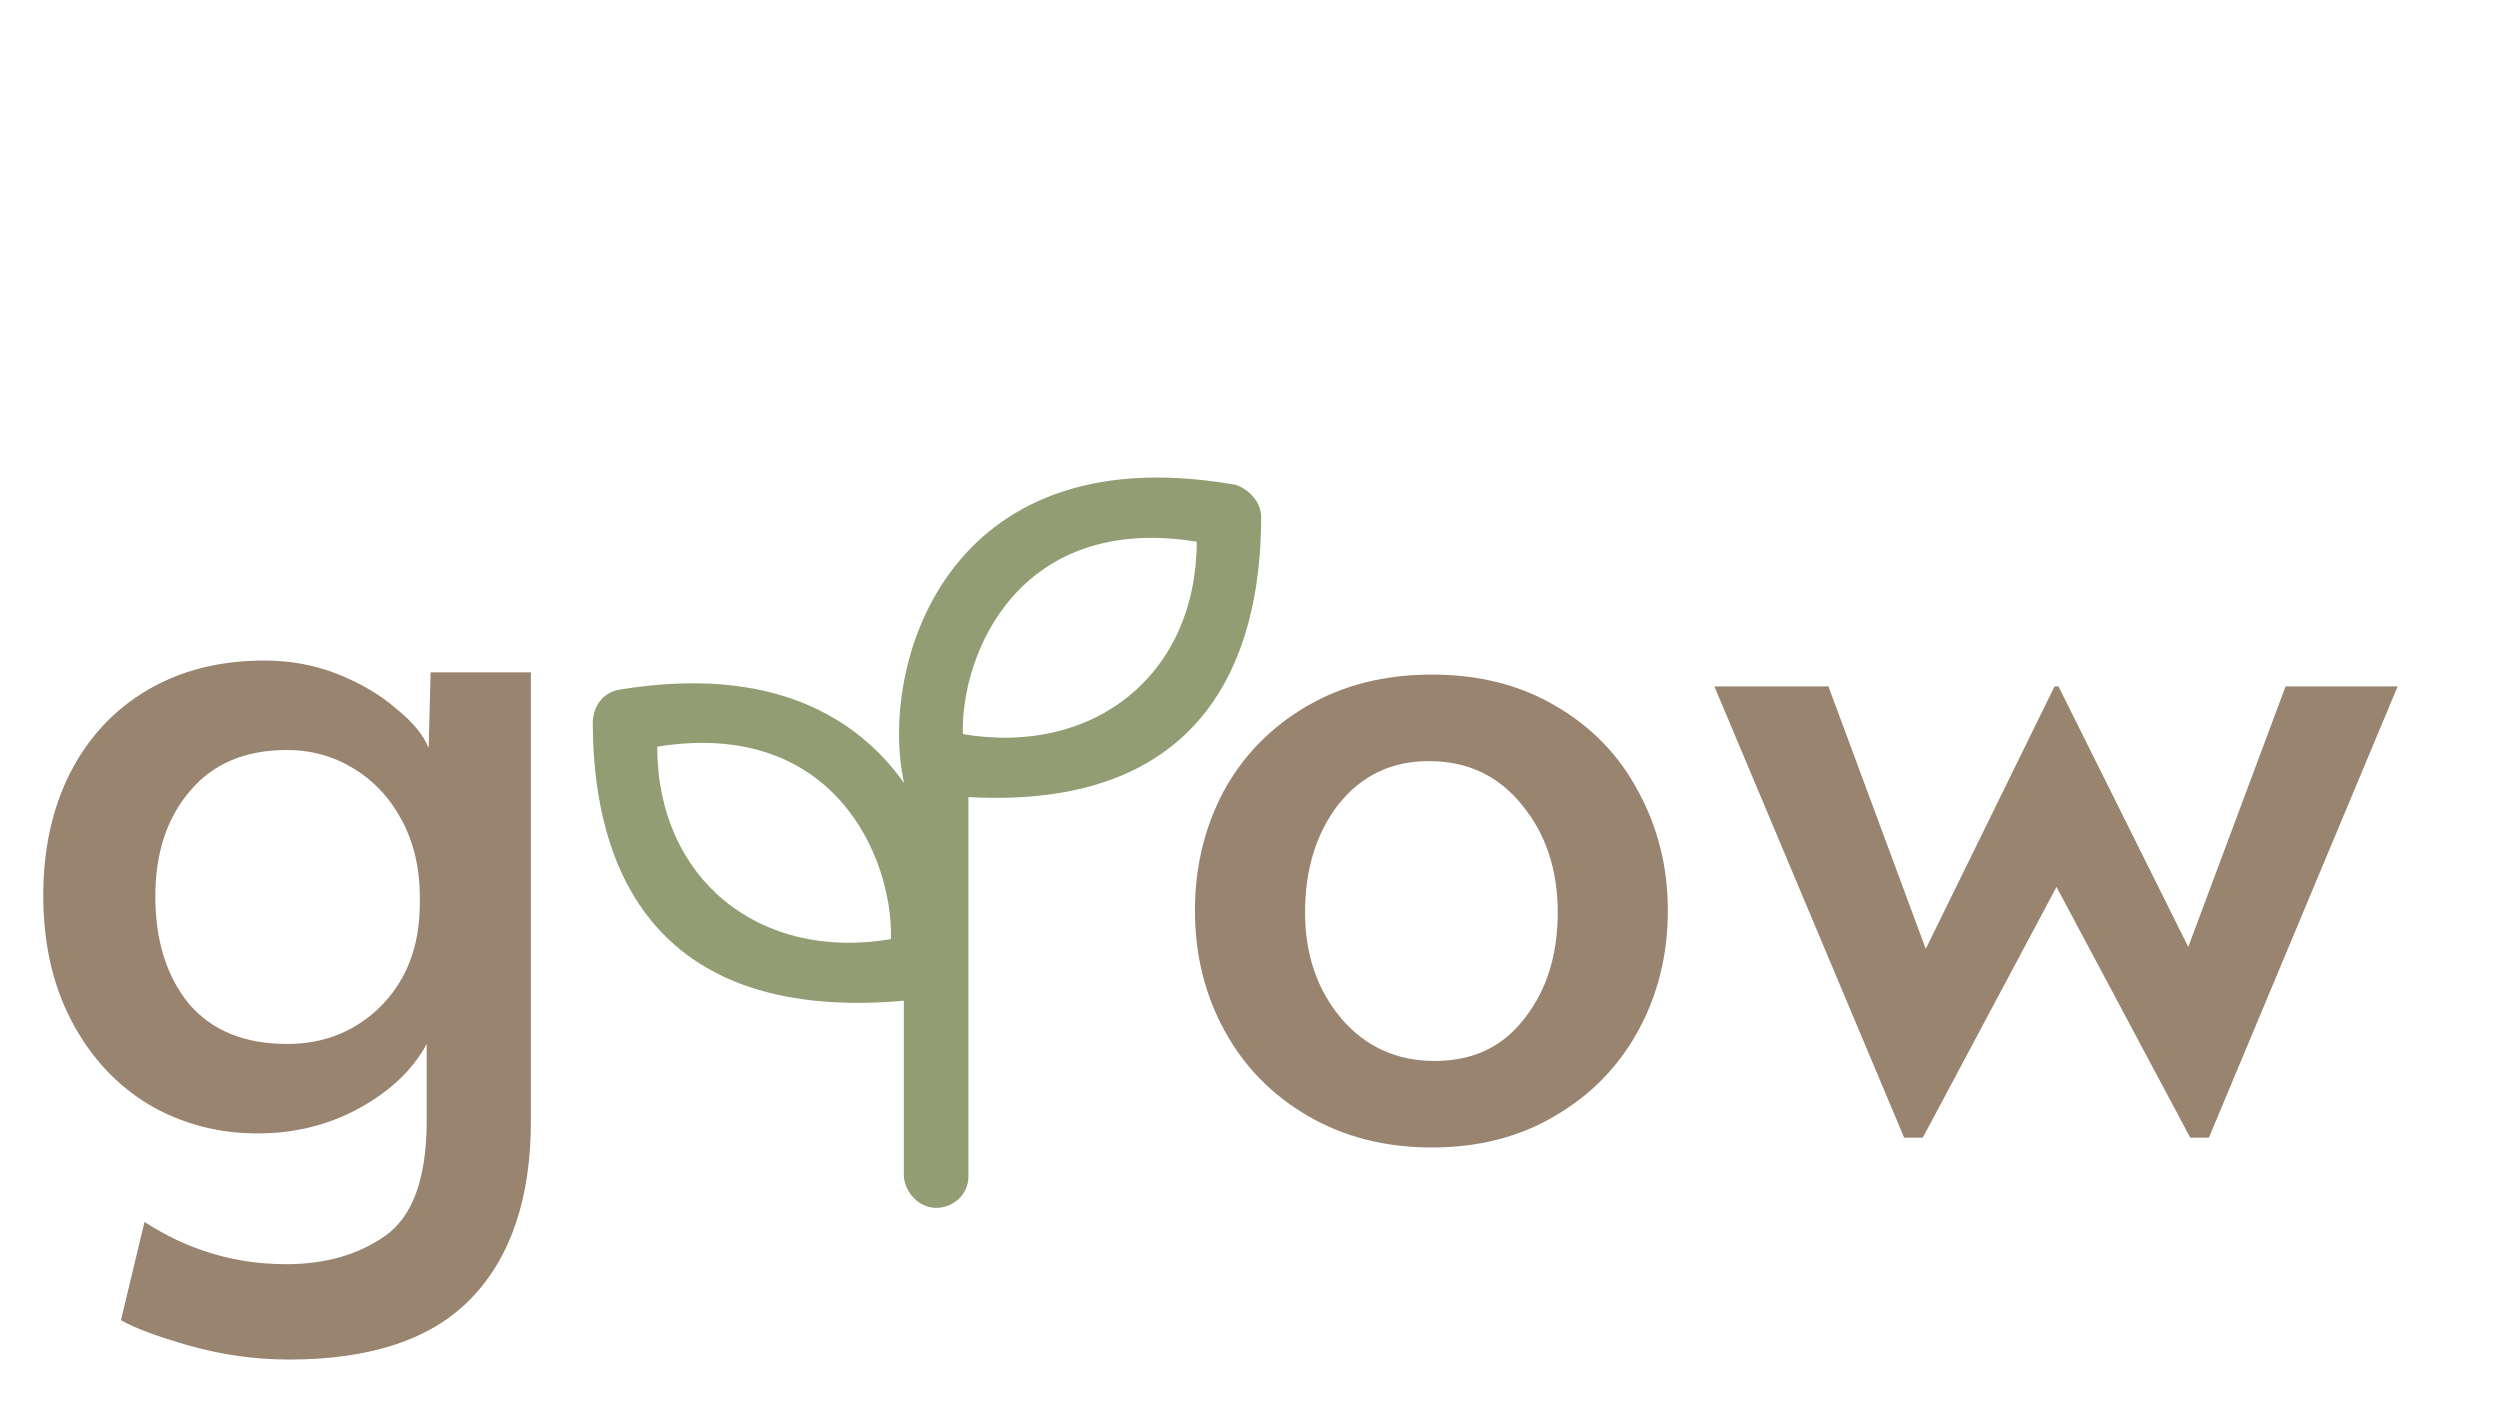
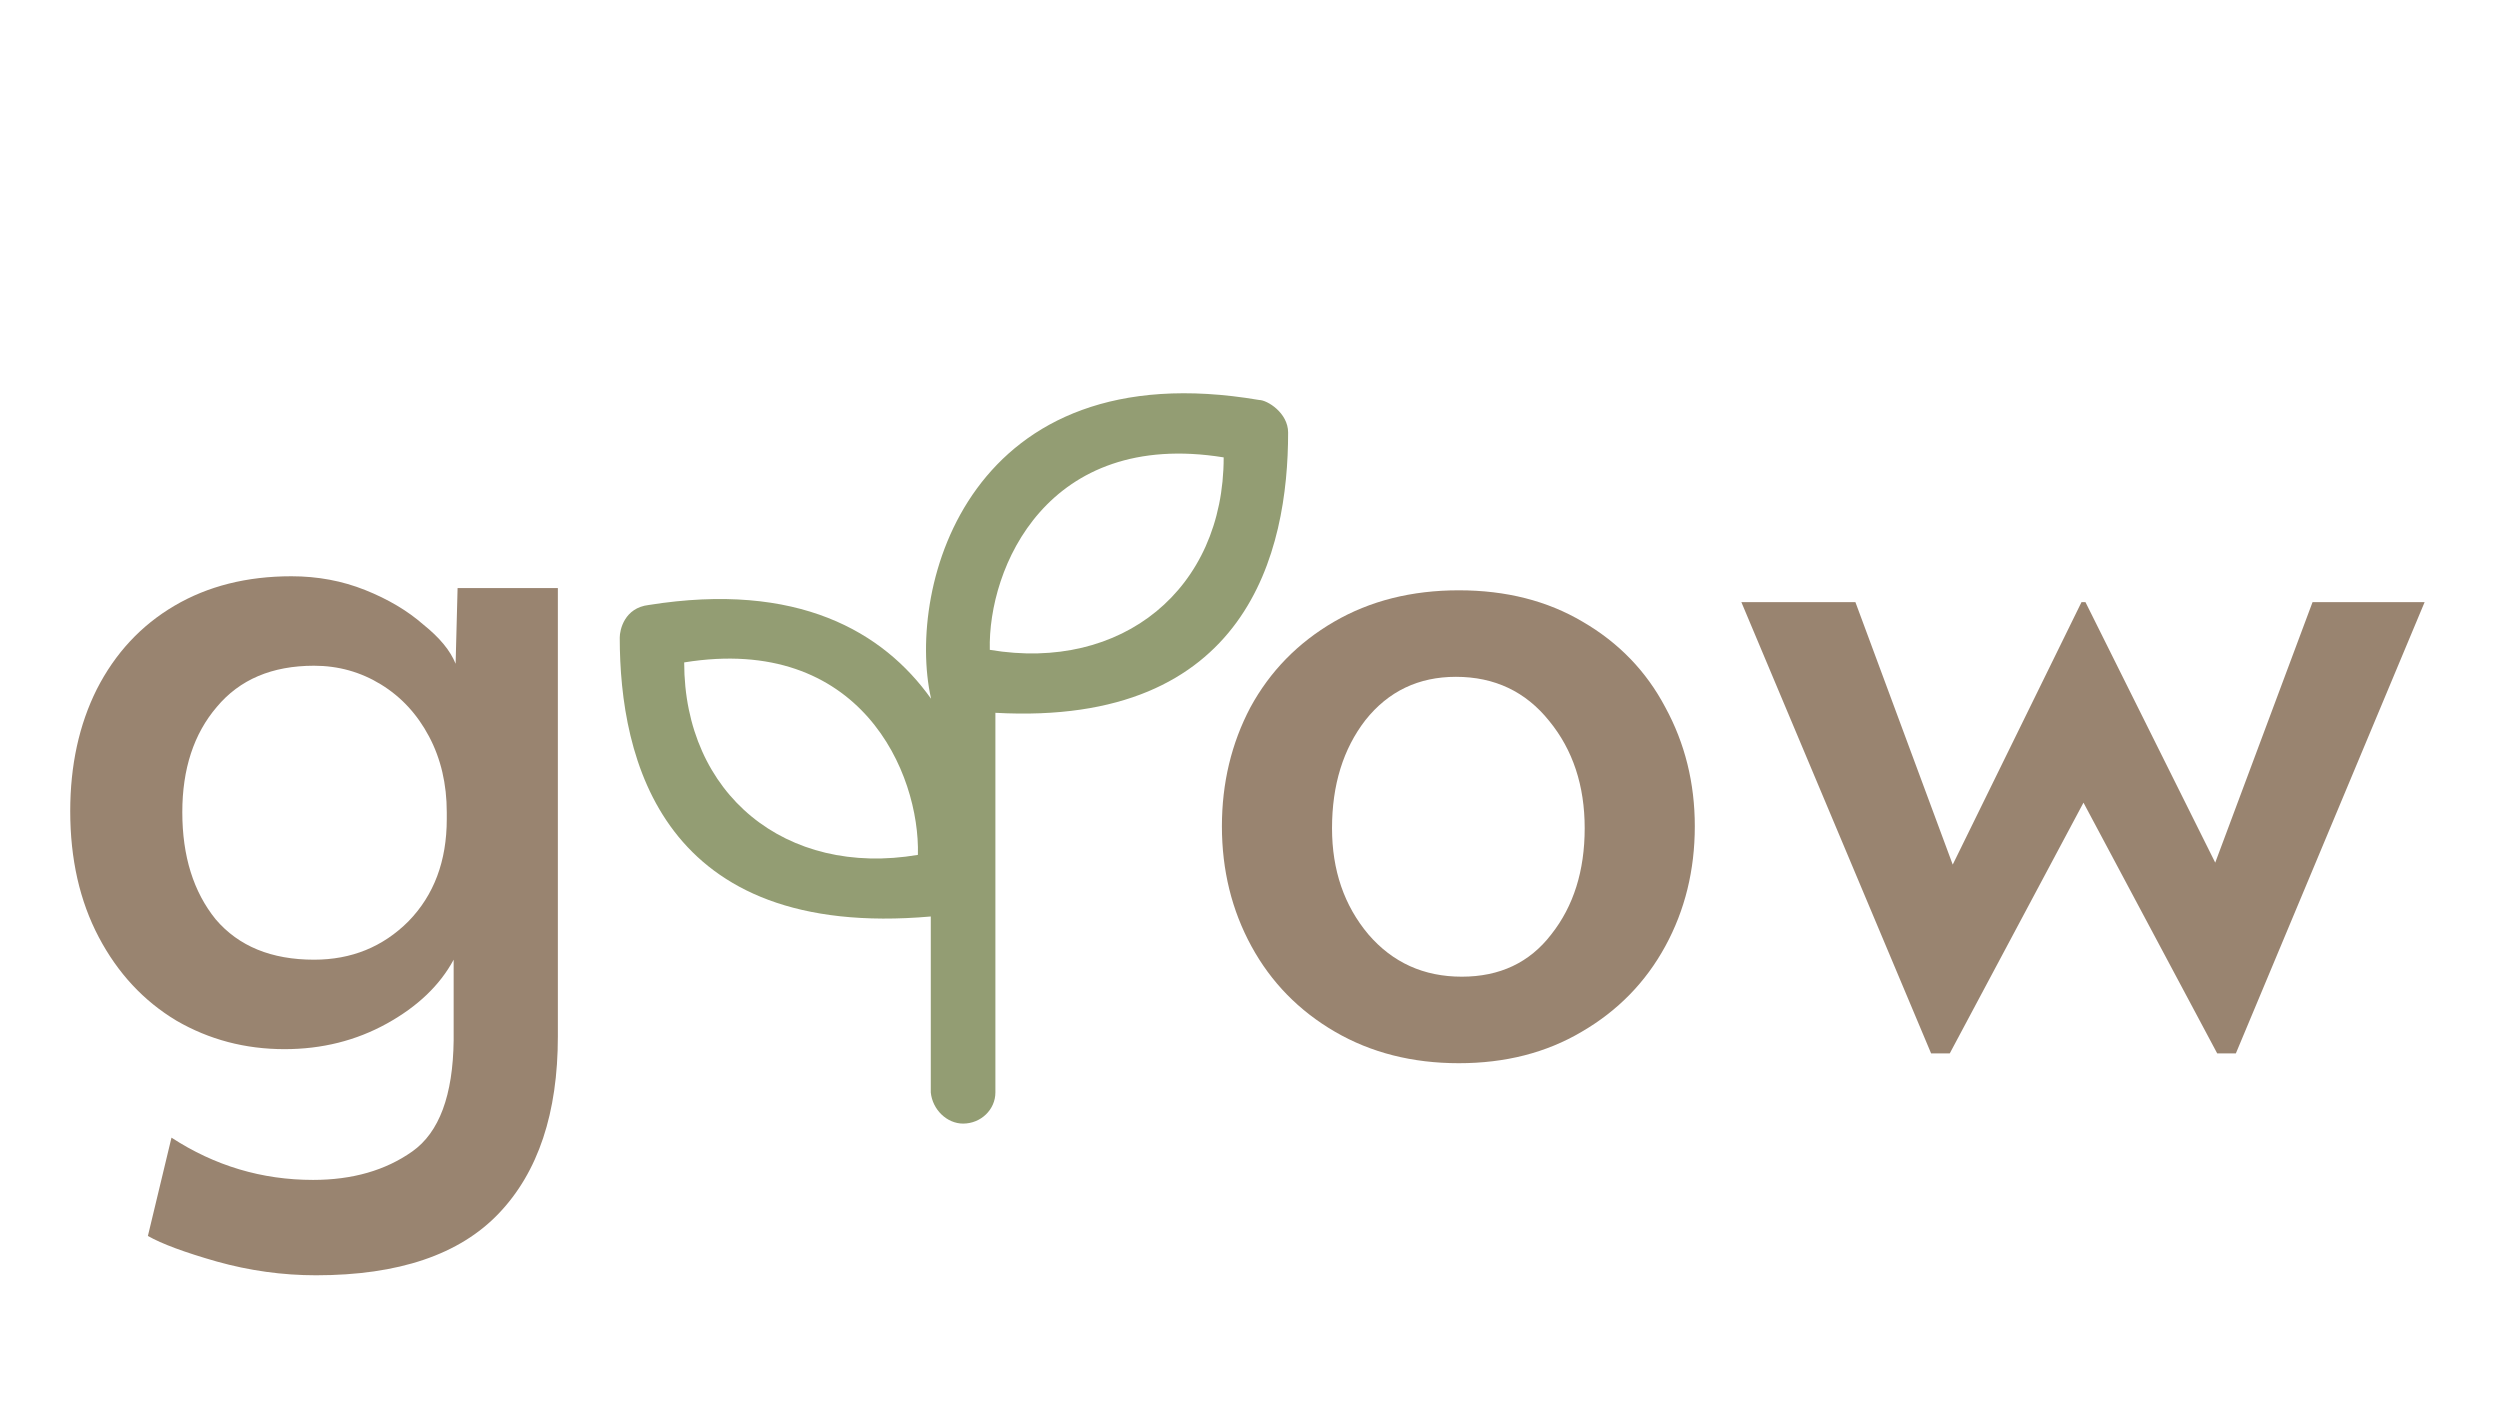
<svg xmlns="http://www.w3.org/2000/svg" width="178" height="100" viewBox="0 0 178 100" fill="none">
-   <path d="M20.58 96.8C18.2 96.8 15.843 96.473 13.51 95.82C11.223 95.167 9.59 94.56 8.61 94L10.29 87C13.37 89.007 16.73 90.01 20.37 90.01C23.17 90.01 25.527 89.333 27.44 87.98C29.353 86.627 30.333 83.99 30.38 80.07V74.33C29.4 76.15 27.813 77.667 25.62 78.88C23.427 80.093 21 80.7 18.34 80.7C15.54 80.7 12.973 80.023 10.64 78.67C8.307 77.27 6.463 75.287 5.11 72.72C3.757 70.153 3.08 67.167 3.08 63.76C3.08 60.493 3.71 57.6 4.97 55.08C6.277 52.513 8.12 50.53 10.5 49.13C12.88 47.73 15.657 47.03 18.83 47.03C20.697 47.03 22.447 47.357 24.08 48.01C25.713 48.663 27.09 49.48 28.21 50.46C29.377 51.393 30.147 52.327 30.52 53.26L30.66 47.87H37.8V79.79C37.8 85.25 36.4 89.45 33.6 92.39C30.8 95.33 26.46 96.8 20.58 96.8ZM20.44 74.33C23.1 74.33 25.34 73.42 27.16 71.6C28.98 69.733 29.89 67.307 29.89 64.32V63.83C29.89 61.823 29.47 60.027 28.63 58.44C27.79 56.853 26.647 55.617 25.2 54.73C23.753 53.843 22.167 53.4 20.44 53.4C17.453 53.4 15.143 54.38 13.51 56.34C11.877 58.253 11.06 60.75 11.06 63.83C11.06 66.957 11.853 69.5 13.44 71.46C15.073 73.373 17.407 74.33 20.44 74.33Z" fill="#998470" />
-   <path d="M101.95 81.7C98.637 81.7 95.697 80.953 93.13 79.46C90.563 77.967 88.58 75.937 87.18 73.37C85.78 70.803 85.08 67.957 85.08 64.83C85.08 61.75 85.757 58.927 87.11 56.36C88.51 53.793 90.493 51.763 93.06 50.27C95.627 48.777 98.59 48.03 101.95 48.03C105.31 48.03 108.25 48.777 110.77 50.27C113.337 51.763 115.297 53.793 116.65 56.36C118.05 58.927 118.75 61.75 118.75 64.83C118.75 67.957 118.05 70.803 116.65 73.37C115.25 75.937 113.267 77.967 110.7 79.46C108.18 80.953 105.263 81.7 101.95 81.7ZM102.16 75.54C104.867 75.54 106.99 74.537 108.53 72.53C110.117 70.523 110.91 68.003 110.91 64.97C110.91 61.937 110.07 59.393 108.39 57.34C106.71 55.24 104.493 54.19 101.74 54.19C99.08 54.19 96.933 55.217 95.3 57.27C93.713 59.323 92.92 61.89 92.92 64.97C92.92 67.957 93.783 70.477 95.51 72.53C97.237 74.537 99.453 75.54 102.16 75.54ZM146.424 63.15L136.904 81H135.574L122.064 48.87H130.184L137.114 67.56L146.284 48.87H146.564L155.804 67.42L162.734 48.87H170.714L157.274 81H155.944L146.424 63.15Z" fill="#998470" />
-   <path d="M44.273 49.075C54.888 47.382 60.98 50.992 64.364 55.74V55.708C62.594 47.723 67.073 30.964 87.727 34.478C88.302 34.478 89.794 35.393 89.794 36.799C89.794 45.242 86.953 57.742 68.952 56.752V83.785C68.952 84.999 67.924 86 66.652 86C65.502 86 64.474 85.01 64.353 83.785V71.254C45.18 72.936 42.206 60.042 42.206 51.396C42.206 50.843 42.537 49.277 44.273 49.075ZM85.206 38.566C72.623 36.533 68.41 46.456 68.554 52.269C77.975 53.856 85.206 47.947 85.206 38.566ZM63.435 66.867C63.59 61.053 59.366 51.13 46.794 53.164C46.794 62.544 54.025 68.464 63.435 66.867Z" fill="#939D73" />
+   <path d="M22.5 90.8C20.12 90.8 17.763 90.473 15.43 89.82C13.143 89.167 11.51 88.56 10.53 88L12.21 81C15.29 83.007 18.65 84.01 22.29 84.01C25.09 84.01 27.447 83.333 29.36 81.98C31.273 80.627 32.253 77.99 32.3 74.07V68.33C31.32 70.15 29.733 71.667 27.54 72.88C25.347 74.093 22.92 74.7 20.26 74.7C17.46 74.7 14.893 74.023 12.56 72.67C10.227 71.27 8.383 69.287 7.03 66.72C5.677 64.153 5 61.167 5 57.76C5 54.493 5.63 51.6 6.89 49.08C8.197 46.513 10.04 44.53 12.42 43.13C14.8 41.73 17.577 41.03 20.75 41.03C22.617 41.03 24.367 41.357 26 42.01C27.633 42.663 29.01 43.48 30.13 44.46C31.297 45.393 32.067 46.327 32.44 47.26L32.58 41.87H39.72V73.79C39.72 79.25 38.32 83.45 35.52 86.39C32.72 89.33 28.38 90.8 22.5 90.8ZM22.36 68.33C25.02 68.33 27.26 67.42 29.08 65.6C30.9 63.733 31.81 61.307 31.81 58.32V57.83C31.81 55.823 31.39 54.027 30.55 52.44C29.71 50.853 28.567 49.617 27.12 48.73C25.673 47.843 24.087 47.4 22.36 47.4C19.373 47.4 17.063 48.38 15.43 50.34C13.797 52.253 12.98 54.75 12.98 57.83C12.98 60.957 13.773 63.5 15.36 65.46C16.993 67.373 19.327 68.33 22.36 68.33Z" fill="#998470" />
+   <path d="M103.87 75.7C100.557 75.7 97.617 74.953 95.05 73.46C92.483 71.967 90.5 69.937 89.1 67.37C87.7 64.803 87 61.957 87 58.83C87 55.75 87.677 52.927 89.03 50.36C90.43 47.793 92.413 45.763 94.98 44.27C97.547 42.777 100.51 42.03 103.87 42.03C107.23 42.03 110.17 42.777 112.69 44.27C115.257 45.763 117.217 47.793 118.57 50.36C119.97 52.927 120.67 55.75 120.67 58.83C120.67 61.957 119.97 64.803 118.57 67.37C117.17 69.937 115.187 71.967 112.62 73.46C110.1 74.953 107.183 75.7 103.87 75.7ZM104.08 69.54C106.787 69.54 108.91 68.537 110.45 66.53C112.037 64.523 112.83 62.003 112.83 58.97C112.83 55.937 111.99 53.393 110.31 51.34C108.63 49.24 106.413 48.19 103.66 48.19C101 48.19 98.853 49.217 97.22 51.27C95.633 53.323 94.84 55.89 94.84 58.97C94.84 61.957 95.703 64.477 97.43 66.53C99.157 68.537 101.373 69.54 104.08 69.54ZM148.344 57.15L138.824 75H137.494L123.984 42.87H132.104L139.034 61.56L148.204 42.87H148.484L157.724 61.42L164.654 42.87H172.634L159.194 75H157.864L148.344 57.15Z" fill="#998470" />
+   <path d="M46.193 43.075C56.808 41.382 62.9 44.992 66.284 49.74V49.708C64.514 41.723 68.993 24.964 89.647 28.478C90.222 28.478 91.714 29.393 91.714 30.799C91.714 39.242 88.873 51.742 70.872 50.752V77.785C70.872 78.999 69.844 80 68.572 80C67.422 80 66.394 79.01 66.272 77.785V65.254C47.1 66.936 44.126 54.042 44.126 45.396C44.126 44.843 44.457 43.277 46.193 43.075ZM87.126 32.566C74.543 30.533 70.33 40.456 70.474 46.269C79.894 47.856 87.126 41.947 87.126 32.566ZM65.355 60.867C65.51 55.053 61.286 45.13 48.714 47.164C48.714 56.544 55.945 62.464 65.355 60.867Z" fill="#939D73" />
</svg>
